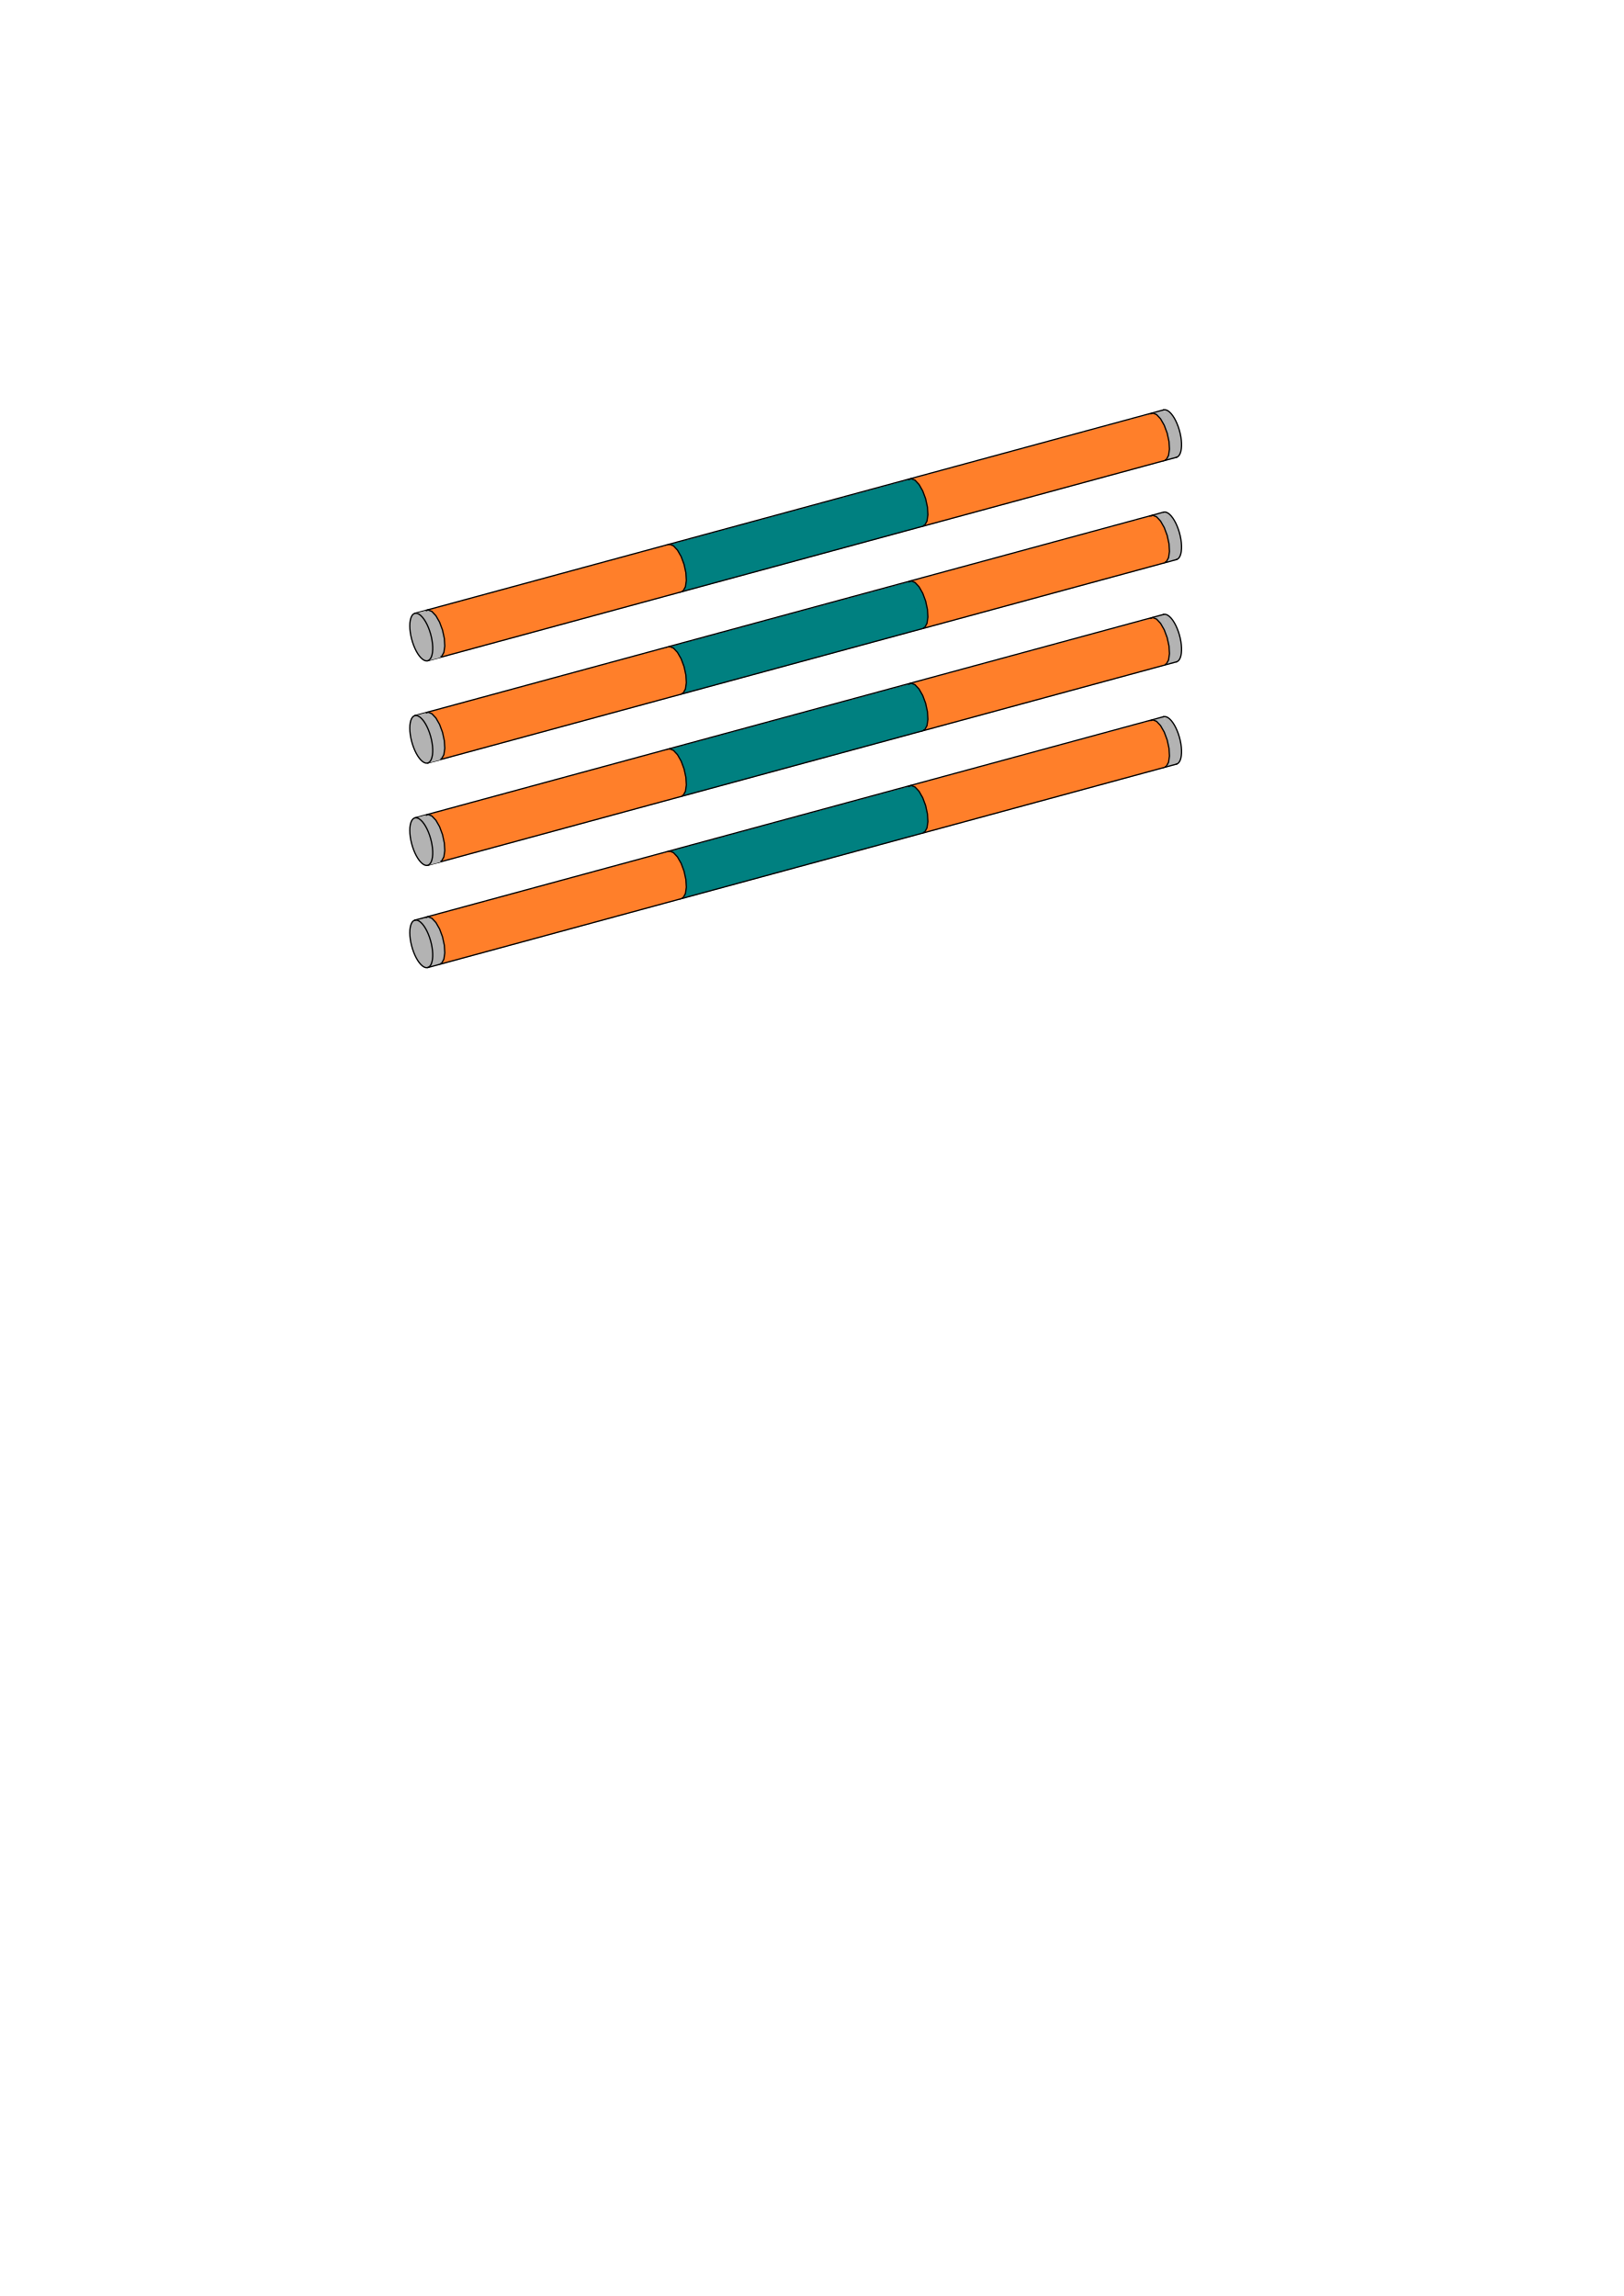
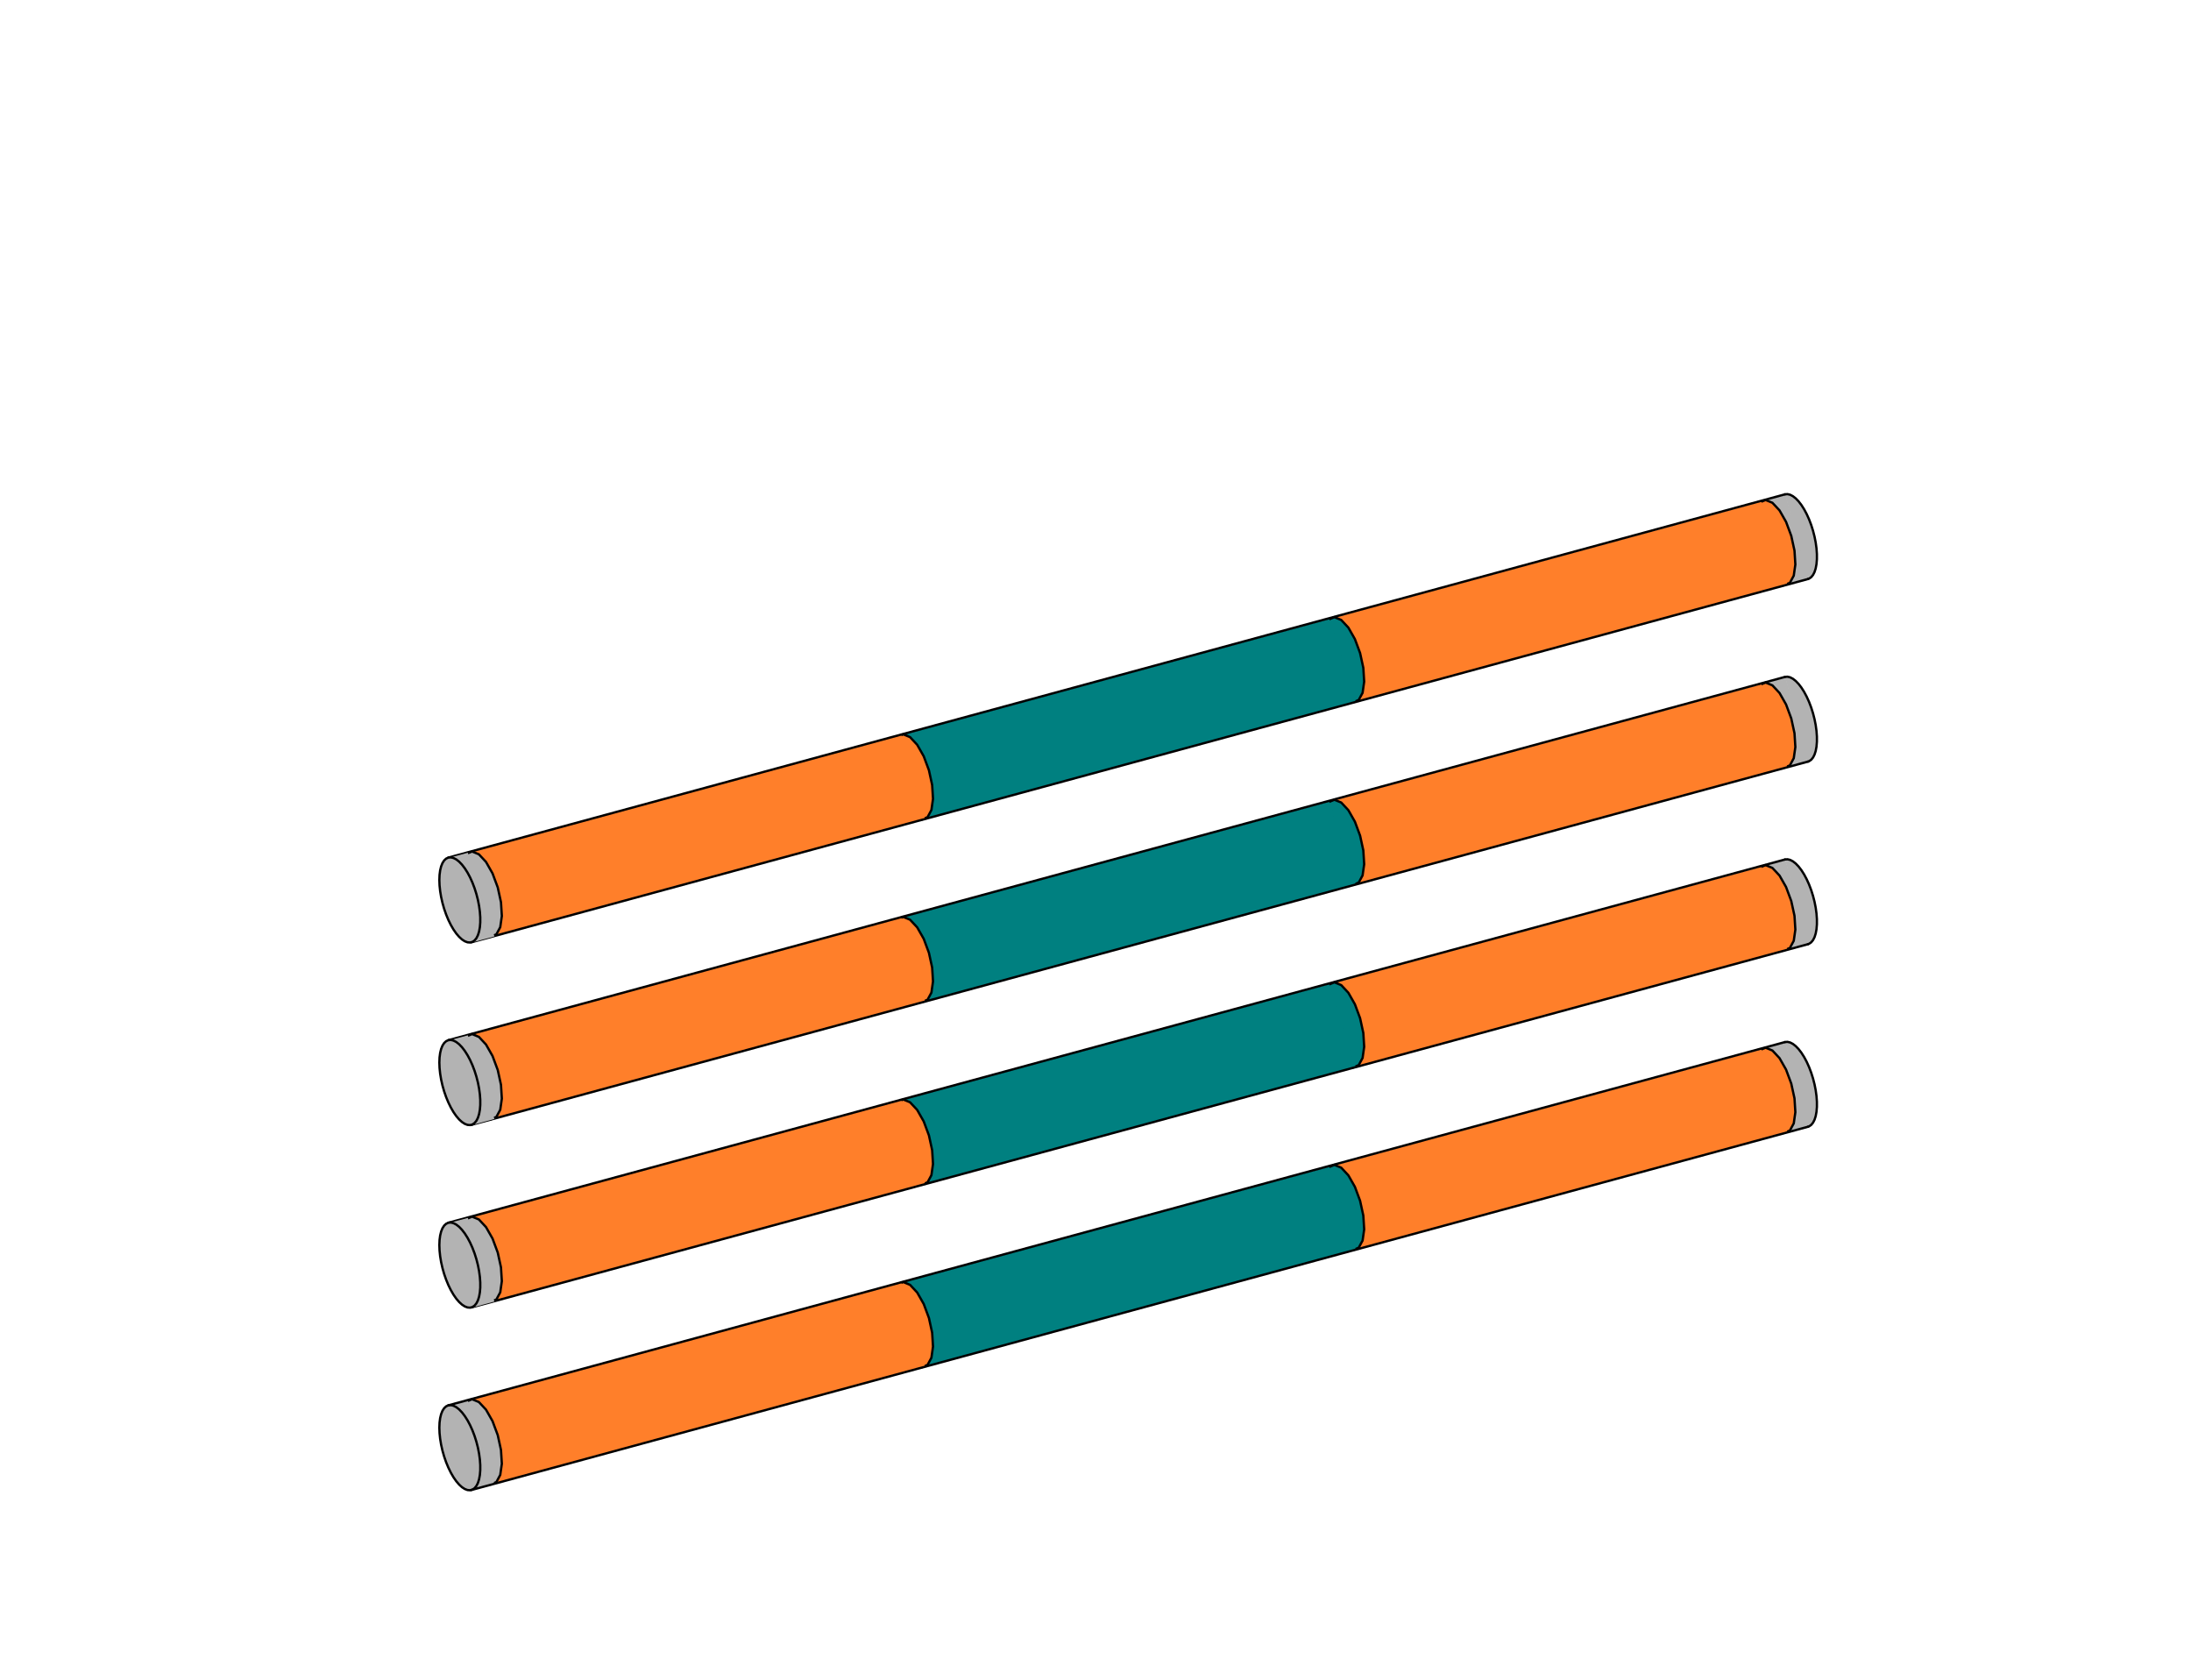
- <svg xmlns="http://www.w3.org/2000/svg" viewBox="0 0 793.701 1122.52" width="793.701" height="1122.52" version="1.1" id="svg43610">
+ <svg xmlns="http://www.w3.org/2000/svg" viewBox="80 270 600 50" width="300" height="230" version="1.1" id="svg43610">
  <defs id="defs42954">
    <marker id="DistanceX" orient="auto" refX="0.0" refY="0.0" style="overflow:visible">
      <path d="M 3,-3 L -3,3 M 0,-5 L  0,5" style="stroke:#000000; stroke-width:0.5" id="path42941" />
    </marker>
    <pattern id="Hatch" patternUnits="userSpaceOnUse" width="8" height="8" x="0" y="0">
      <path d="M8 4 l-4,4" stroke="#000000" stroke-width="0.25" linecap="square" id="path42944" />
      <path d="M6 2 l-4,4" stroke="#000000" stroke-width="0.25" linecap="square" id="path42946" />
      <path d="M4 0 l-4,4" stroke="#000000" stroke-width="0.25" linecap="square" id="path42948" />
    </pattern>
    <symbol id="*Model_Space" />
    <symbol id="*Paper_Space" />
    <symbol id="*Paper_Space0" />
  </defs>
  <g id="g43606">
    <g id="g44132" style="fill:#b3b3b3">
      <path id="path44127" style="fill:#b3b3b3;stroke:#000000;stroke-width:0.631;stroke-opacity:0;stroke-dasharray:none" d="M 562.354 202.367 L 569.502 225.203 L 575.502 223.572 L 568.979 200.568 L 562.354 202.367 z " />
      <path d="m 568.808,200.38 0.015,-0.004 0.678,-0.057 0.725,0.17 0.759,0.393 0.778,0.609 0.782,0.813 0.77,1.002 0.744,1.17 0.703,1.316 0.649,1.437 0.581,1.529 0.503,1.592 0.415,1.623 0.318,1.623 0.216,1.592 0.109,1.529 v 1.437 l -0.109,1.317 -0.216,1.171 -0.318,1.002 -0.415,0.814 -0.503,0.61 -0.581,0.394 -0.301,0.109" style="fill:#b3b3b3;stroke:#000000;stroke-width:0.631;stroke-linecap:round;stroke-dasharray:none" id="path43598" />
    </g>
    <g id="g44132-4" style="fill:#b3b3b3" transform="translate(9.0500832e-5,50.0001)">
      <path id="path44127-1" style="fill:#b3b3b3;stroke:#000000;stroke-width:0.631;stroke-dasharray:none;stroke-opacity:0" d="m 562.354,202.367 7.148,22.836 6,-1.631 -6.523,-23.004 z" />
      <path d="m 568.808,200.38 0.015,-0.004 0.678,-0.057 0.725,0.17 0.759,0.393 0.778,0.609 0.782,0.813 0.77,1.002 0.744,1.17 0.703,1.316 0.649,1.437 0.581,1.529 0.503,1.592 0.415,1.623 0.318,1.623 0.216,1.592 0.109,1.529 v 1.437 l -0.109,1.317 -0.216,1.171 -0.318,1.002 -0.415,0.814 -0.503,0.61 -0.581,0.394 -0.301,0.109" style="fill:#b3b3b3;stroke:#000000;stroke-width:0.631;stroke-linecap:round;stroke-dasharray:none" id="path43598-5" />
    </g>
    <g id="g44132-7" style="fill:#b3b3b3" transform="translate(9.0500832e-5,100.0001)">
      <path id="path44127-7" style="fill:#b3b3b3;stroke:#000000;stroke-width:0.631;stroke-dasharray:none;stroke-opacity:0" d="m 562.354,202.367 7.148,22.836 6,-1.631 -6.523,-23.004 z" />
      <path d="m 568.808,200.38 0.015,-0.004 0.678,-0.057 0.725,0.17 0.759,0.393 0.778,0.609 0.782,0.813 0.77,1.002 0.744,1.17 0.703,1.316 0.649,1.437 0.581,1.529 0.503,1.592 0.415,1.623 0.318,1.623 0.216,1.592 0.109,1.529 v 1.437 l -0.109,1.317 -0.216,1.171 -0.318,1.002 -0.415,0.814 -0.503,0.61 -0.581,0.394 -0.301,0.109" style="fill:#b3b3b3;stroke:#000000;stroke-width:0.631;stroke-linecap:round;stroke-dasharray:none" id="path43598-6" />
    </g>
    <g id="g44132-3" style="fill:#b3b3b3" transform="translate(9.0500832e-5,150.0001)">
      <path id="path44127-3" style="fill:#b3b3b3;stroke:#000000;stroke-width:0.631;stroke-dasharray:none;stroke-opacity:0" d="m 562.354,202.367 7.148,22.836 6,-1.631 -6.523,-23.004 z" />
      <path d="m 568.808,200.38 0.015,-0.004 0.678,-0.057 0.725,0.17 0.759,0.393 0.778,0.609 0.782,0.813 0.77,1.002 0.744,1.17 0.703,1.316 0.649,1.437 0.581,1.529 0.503,1.592 0.415,1.623 0.318,1.623 0.216,1.592 0.109,1.529 v 1.437 l -0.109,1.317 -0.216,1.171 -0.318,1.002 -0.415,0.814 -0.503,0.61 -0.581,0.394 -0.301,0.109" style="fill:#b3b3b3;stroke:#000000;stroke-width:0.631;stroke-linecap:round;stroke-dasharray:none" id="path43598-2" />
    </g>
    <g id="b4-s3">
      <g id="g44136" style="fill:#ff7f2a">
        <path d="m 571.418,215.802 -0.884,-4.05 -1.424,-3.83 -1.793,-3.147 -1.945,-2.085 -1.862,-0.772 -1.555,0.635 -1.061,1.965 -0.438,3.058 0.237,3.782 0.884,4.05 1.424,3.83 1.793,3.147 1.945,2.085 1.862,0.772 1.555,-0.635 1.061,-1.965 0.438,-3.058 -0.237,-3.782" style="fill:#ff7f2a;stroke:#000000;stroke-linecap:round;stroke-width:0.631;stroke-dasharray:none" id="path43586" />
        <path id="path44124" style="fill:#ff7f2a;stroke:#000000;stroke-width:0.631;stroke-opacity:0;stroke-dasharray:none" d="M 562.354 202.367 L 444.006 234.494 L 451.307 257.324 L 569.502 225.203 L 562.354 202.367 z " />
      </g>
      <g id="g44136-2" style="fill:#ff7f2a" transform="translate(9.0500832e-5,50.0001)">
        <path d="m 571.418,215.802 -0.884,-4.05 -1.424,-3.83 -1.793,-3.147 -1.945,-2.085 -1.862,-0.772 -1.555,0.635 -1.061,1.965 -0.438,3.058 0.237,3.782 0.884,4.05 1.424,3.83 1.793,3.147 1.945,2.085 1.862,0.772 1.555,-0.635 1.061,-1.965 0.438,-3.058 -0.237,-3.782" style="fill:#ff7f2a;stroke:#000000;stroke-width:0.631;stroke-linecap:round;stroke-dasharray:none" id="path43586-9" />
        <path id="path44124-0" style="fill:#ff7f2a;stroke:#000000;stroke-width:0.631;stroke-dasharray:none;stroke-opacity:0" d="m 562.354,202.367 -118.348,32.127 7.301,22.83 118.195,-32.121 z" />
      </g>
      <g id="g44136-22" style="fill:#ff7f2a" transform="translate(9.0500832e-5,100.0001)">
        <path d="m 571.418,215.802 -0.884,-4.05 -1.424,-3.83 -1.793,-3.147 -1.945,-2.085 -1.862,-0.772 -1.555,0.635 -1.061,1.965 -0.438,3.058 0.237,3.782 0.884,4.05 1.424,3.83 1.793,3.147 1.945,2.085 1.862,0.772 1.555,-0.635 1.061,-1.965 0.438,-3.058 -0.237,-3.782" style="fill:#ff7f2a;stroke:#000000;stroke-width:0.631;stroke-linecap:round;stroke-dasharray:none" id="path43586-0" />
        <path id="path44124-7" style="fill:#ff7f2a;stroke:#000000;stroke-width:0.631;stroke-dasharray:none;stroke-opacity:0" d="m 562.354,202.367 -118.348,32.127 7.301,22.83 118.195,-32.121 z" />
      </g>
      <g id="g44136-9" style="fill:#ff7f2a" transform="translate(9.0500832e-5,150.0001)">
        <path d="m 571.418,215.802 -0.884,-4.05 -1.424,-3.83 -1.793,-3.147 -1.945,-2.085 -1.862,-0.772 -1.555,0.635 -1.061,1.965 -0.438,3.058 0.237,3.782 0.884,4.05 1.424,3.83 1.793,3.147 1.945,2.085 1.862,0.772 1.555,-0.635 1.061,-1.965 0.438,-3.058 -0.237,-3.782" style="fill:#ff7f2a;stroke:#000000;stroke-width:0.631;stroke-linecap:round;stroke-dasharray:none" id="path43586-3" />
        <path id="path44124-9" style="fill:#ff7f2a;stroke:#000000;stroke-width:0.631;stroke-dasharray:none;stroke-opacity:0" d="m 562.354,202.367 -118.348,32.127 7.301,22.83 118.195,-32.121 z" />
      </g>
    </g>
    <g id="b4-s2">
      <g id="g44140" style="fill:#008080">
        <path d="m 453.342,247.893 -0.884,-4.05 -1.424,-3.83 -1.793,-3.147 -1.945,-2.085 -1.862,-0.772 -1.555,0.635 -1.061,1.965 -0.438,3.058 0.237,3.782 0.884,4.05 1.424,3.83 1.793,3.147 1.945,2.085 1.862,0.772 1.555,-0.635 1.061,-1.965 0.438,-3.058 -0.237,-3.782" style="fill:#008080;stroke:#000000;stroke-linecap:round;stroke-width:0.631;stroke-dasharray:none" id="path43590" />
        <path id="path44121" style="fill:#008080;stroke:#000000;stroke-width:0.631;stroke-opacity:0;stroke-dasharray:none" d="M 451.307 257.324 L 444.006 234.494 L 326.842 266.299 L 333.354 289.379 L 451.307 257.324 z " />
      </g>
      <g id="g44140-5" style="fill:#008080" transform="translate(9.0500832e-5,50.0001)">
        <path d="m 453.342,247.893 -0.884,-4.05 -1.424,-3.83 -1.793,-3.147 -1.945,-2.085 -1.862,-0.772 -1.555,0.635 -1.061,1.965 -0.438,3.058 0.237,3.782 0.884,4.05 1.424,3.83 1.793,3.147 1.945,2.085 1.862,0.772 1.555,-0.635 1.061,-1.965 0.438,-3.058 -0.237,-3.782" style="fill:#008080;stroke:#000000;stroke-width:0.631;stroke-linecap:round;stroke-dasharray:none" id="path43590-6" />
        <path id="path44121-7" style="fill:#008080;stroke:#000000;stroke-width:0.631;stroke-dasharray:none;stroke-opacity:0" d="m 451.307,257.324 -7.301,-22.83 -117.164,31.805 6.512,23.08 z" />
      </g>
      <g id="g44140-4" style="fill:#008080" transform="translate(9.0500832e-5,100.0001)">
        <path d="m 453.342,247.893 -0.884,-4.05 -1.424,-3.83 -1.793,-3.147 -1.945,-2.085 -1.862,-0.772 -1.555,0.635 -1.061,1.965 -0.438,3.058 0.237,3.782 0.884,4.05 1.424,3.83 1.793,3.147 1.945,2.085 1.862,0.772 1.555,-0.635 1.061,-1.965 0.438,-3.058 -0.237,-3.782" style="fill:#008080;stroke:#000000;stroke-width:0.631;stroke-linecap:round;stroke-dasharray:none" id="path43590-3" />
        <path id="path44121-5" style="fill:#008080;stroke:#000000;stroke-width:0.631;stroke-dasharray:none;stroke-opacity:0" d="m 451.307,257.324 -7.301,-22.83 -117.164,31.805 6.512,23.08 z" />
      </g>
      <g id="g44140-3" style="fill:#008080" transform="translate(9.0500832e-5,150.0001)">
        <path d="m 453.342,247.893 -0.884,-4.05 -1.424,-3.83 -1.793,-3.147 -1.945,-2.085 -1.862,-0.772 -1.555,0.635 -1.061,1.965 -0.438,3.058 0.237,3.782 0.884,4.05 1.424,3.83 1.793,3.147 1.945,2.085 1.862,0.772 1.555,-0.635 1.061,-1.965 0.438,-3.058 -0.237,-3.782" style="fill:#008080;stroke:#000000;stroke-width:0.631;stroke-linecap:round;stroke-dasharray:none" id="path43590-2" />
        <path id="path44121-3" style="fill:#008080;stroke:#000000;stroke-width:0.631;stroke-dasharray:none;stroke-opacity:0" d="m 451.307,257.324 -7.301,-22.83 -117.164,31.805 6.512,23.08 z" />
      </g>
    </g>
    <g id="b4-s1">
      <g id="g44144" style="fill:#ff7f2a">
        <path d="m 335.266,279.983 -0.884,-4.05 -1.424,-3.83 -1.793,-3.147 -1.945,-2.085 -1.862,-0.772 -1.555,0.635 -1.061,1.965 -0.438,3.058 0.237,3.782 0.884,4.05 1.424,3.83 1.793,3.147 1.945,2.085 1.862,0.772 1.555,-0.635 1.061,-1.965 0.438,-3.058 -0.237,-3.782" style="fill:#ff7f2a;stroke:#000000;stroke-linecap:round;stroke-width:0.631;stroke-dasharray:none" id="path43592" />
        <path id="path44118" style="fill:#ff7f2a;stroke:#000000;stroke-width:0.631;stroke-opacity:0;stroke-dasharray:none" d="M 333.354 289.379 L 326.842 266.299 L 208.113 298.529 L 215.393 321.436 L 333.354 289.379 z " />
      </g>
      <g id="g44144-0" style="fill:#ff7f2a" transform="translate(9.0500832e-5,50.0001)">
        <path d="m 335.266,279.983 -0.884,-4.05 -1.424,-3.83 -1.793,-3.147 -1.945,-2.085 -1.862,-0.772 -1.555,0.635 -1.061,1.965 -0.438,3.058 0.237,3.782 0.884,4.05 1.424,3.83 1.793,3.147 1.945,2.085 1.862,0.772 1.555,-0.635 1.061,-1.965 0.438,-3.058 -0.237,-3.782" style="fill:#ff7f2a;stroke:#000000;stroke-width:0.631;stroke-linecap:round;stroke-dasharray:none" id="path43592-0" />
        <path id="path44118-1" style="fill:#ff7f2a;stroke:#000000;stroke-width:0.631;stroke-dasharray:none;stroke-opacity:0" d="m 333.354,289.379 -6.512,-23.08 -118.729,32.23 7.279,22.906 z" />
      </g>
      <g id="g44144-4" style="fill:#ff7f2a" transform="translate(9.0500832e-5,100.0001)">
        <path d="m 335.266,279.983 -0.884,-4.05 -1.424,-3.83 -1.793,-3.147 -1.945,-2.085 -1.862,-0.772 -1.555,0.635 -1.061,1.965 -0.438,3.058 0.237,3.782 0.884,4.05 1.424,3.83 1.793,3.147 1.945,2.085 1.862,0.772 1.555,-0.635 1.061,-1.965 0.438,-3.058 -0.237,-3.782" style="fill:#ff7f2a;stroke:#000000;stroke-width:0.631;stroke-linecap:round;stroke-dasharray:none" id="path43592-6" />
        <path id="path44118-13" style="fill:#ff7f2a;stroke:#000000;stroke-width:0.631;stroke-dasharray:none;stroke-opacity:0" d="m 333.354,289.379 -6.512,-23.08 -118.729,32.23 7.279,22.906 z" />
      </g>
      <g id="g44144-3" style="fill:#ff7f2a" transform="translate(9.0500832e-5,150.0001)">
        <path d="m 335.266,279.983 -0.884,-4.05 -1.424,-3.83 -1.793,-3.147 -1.945,-2.085 -1.862,-0.772 -1.555,0.635 -1.061,1.965 -0.438,3.058 0.237,3.782 0.884,4.05 1.424,3.83 1.793,3.147 1.945,2.085 1.862,0.772 1.555,-0.635 1.061,-1.965 0.438,-3.058 -0.237,-3.782" style="fill:#ff7f2a;stroke:#000000;stroke-width:0.631;stroke-linecap:round;stroke-dasharray:none" id="path43592-8" />
        <path id="path44118-9" style="fill:#ff7f2a;stroke:#000000;stroke-width:0.631;stroke-dasharray:none;stroke-opacity:0" d="m 333.354,289.379 -6.512,-23.08 -118.729,32.23 7.279,22.906 z" />
      </g>
    </g>
    <g id="g44149-6" style="fill:#b3b3b3" transform="translate(9.0500832e-5,150.0001)">
      <path d="m 217.19,312.074 -0.884,-4.05 -1.424,-3.83 -1.793,-3.147 -1.945,-2.085 -1.862,-0.772 -1.555,0.635 -1.061,1.965 -0.438,3.058 0.237,3.782 0.884,4.05 1.424,3.83 1.793,3.147 1.945,2.085 1.862,0.772 1.555,-0.635 1.061,-1.965 0.438,-3.058 -0.237,-3.782" style="fill:#b3b3b3;stroke:#000000;stroke-width:0.631;stroke-linecap:round;stroke-dasharray:none" id="path43588-6" />
      <path id="path43739-22" style="fill:#b3b3b3;stroke:#000000;stroke-width:0.631;stroke-dasharray:none;stroke-opacity:0" d="m 215.393,321.436 -7.279,-22.906 -5.182,1.406 6.42,23.143 z" />
      <path d="m 200.315,305.982 0.055,-1.38 0.163,-1.247 0.268,-1.089 0.367,-0.91 0.46,-0.714 0.543,-0.503 0.616,-0.283 0.678,-0.057 0.725,0.17 0.759,0.393 0.778,0.609 0.782,0.813 0.77,1.002 0.744,1.17 0.703,1.316 0.649,1.437 0.581,1.529 0.503,1.592 0.415,1.623 0.318,1.623 0.216,1.592 0.109,1.529 v 1.437 l -0.109,1.317 -0.216,1.171 -0.318,1.002 -0.415,0.814 -0.503,0.61 -0.581,0.394 -0.649,0.17 -0.703,-0.056 -0.744,-0.282 -0.77,-0.502 -0.782,-0.713 -0.778,-0.91 -0.759,-1.089 -0.725,-1.246 -0.678,-1.38 -0.616,-1.486 -0.543,-1.564 -0.46,-1.611 -0.367,-1.627 -0.268,-1.611 -0.163,-1.564 -0.055,-1.487" style="fill:#b3b3b3;stroke:#000000;stroke-width:0.631;stroke-linecap:round;stroke-dasharray:none" id="path43600-5" />
    </g>
    <path style="fill:none;stroke:#000000;stroke-width:0.631;stroke-linecap:round;stroke-dasharray:none" d="m 575.111,223.57 -366.036,99.48" id="path43594" />
    <path style="fill:none;stroke:#000000;stroke-width:0.631;stroke-linecap:round;stroke-dasharray:none" d="m 202.772,299.86 366.037,-99.481" id="path43596" />
    <path style="fill:none;stroke:#000000;stroke-width:0.631;stroke-linecap:round;stroke-dasharray:none" d="m 575.111,323.57 -366.036,99.48" id="path43594-0" />
    <path style="fill:none;stroke:#000000;stroke-width:0.631;stroke-linecap:round;stroke-dasharray:none" d="m 202.772,399.86 366.037,-99.481" id="path43596-2" />
    <path style="fill:none;stroke:#000000;stroke-width:0.631;stroke-linecap:round;stroke-dasharray:none" d="m 575.111,373.57 -366.036,99.48" id="path43594-8" />
    <path style="fill:none;stroke:#000000;stroke-width:0.631;stroke-linecap:round;stroke-dasharray:none" d="m 202.772,449.86 366.037,-99.481" id="path43596-8" />
    <path style="fill:none;stroke:#000000;stroke-width:0.631;stroke-linecap:round;stroke-dasharray:none" d="m 575.111,273.57 -366.036,99.48" id="path43594-2" />
    <path style="fill:none;stroke:#000000;stroke-width:0.631;stroke-linecap:round;stroke-dasharray:none" d="m 202.772,349.86 366.037,-99.481" id="path43596-7" />
    <g id="g44149" style="fill:#b3b3b3">
      <path d="m 217.19,312.074 -0.884,-4.05 -1.424,-3.83 -1.793,-3.147 -1.945,-2.085 -1.862,-0.772 -1.555,0.635 -1.061,1.965 -0.438,3.058 0.237,3.782 0.884,4.05 1.424,3.83 1.793,3.147 1.945,2.085 1.862,0.772 1.555,-0.635 1.061,-1.965 0.438,-3.058 -0.237,-3.782" style="fill:#b3b3b3;stroke:#000000;stroke-linecap:round;stroke-width:0.631;stroke-dasharray:none" id="path43588" />
      <path id="path43739" style="fill:#b3b3b3;stroke:#000000;stroke-width:0.631;stroke-opacity:0;stroke-dasharray:none" d="M 215.393 321.436 L 208.113 298.529 L 202.932 299.936 L 209.352 323.078 L 215.393 321.436 z " />
      <path d="m 200.315,305.982 0.055,-1.38 0.163,-1.247 0.268,-1.089 0.367,-0.91 0.46,-0.714 0.543,-0.503 0.616,-0.283 0.678,-0.057 0.725,0.17 0.759,0.393 0.778,0.609 0.782,0.813 0.77,1.002 0.744,1.17 0.703,1.316 0.649,1.437 0.581,1.529 0.503,1.592 0.415,1.623 0.318,1.623 0.216,1.592 0.109,1.529 v 1.437 l -0.109,1.317 -0.216,1.171 -0.318,1.002 -0.415,0.814 -0.503,0.61 -0.581,0.394 -0.649,0.17 -0.703,-0.056 -0.744,-0.282 -0.77,-0.502 -0.782,-0.713 -0.778,-0.91 -0.759,-1.089 -0.725,-1.246 -0.678,-1.38 -0.616,-1.486 -0.543,-1.564 -0.46,-1.611 -0.367,-1.627 -0.268,-1.611 -0.163,-1.564 -0.055,-1.487" style="fill:#b3b3b3;stroke:#000000;stroke-width:0.631;stroke-linecap:round;stroke-dasharray:none" id="path43600" />
    </g>
    <g id="g44149-5" style="fill:#b3b3b3" transform="translate(9.0500832e-5,50.0001)">
      <path d="m 217.19,312.074 -0.884,-4.05 -1.424,-3.83 -1.793,-3.147 -1.945,-2.085 -1.862,-0.772 -1.555,0.635 -1.061,1.965 -0.438,3.058 0.237,3.782 0.884,4.05 1.424,3.83 1.793,3.147 1.945,2.085 1.862,0.772 1.555,-0.635 1.061,-1.965 0.438,-3.058 -0.237,-3.782" style="fill:#b3b3b3;stroke:#000000;stroke-width:0.631;stroke-linecap:round;stroke-dasharray:none" id="path43588-0" />
      <path id="path43739-9" style="fill:#b3b3b3;stroke:#000000;stroke-width:0.631;stroke-dasharray:none;stroke-opacity:0" d="m 215.393,321.436 -7.279,-22.906 -5.182,1.406 6.42,23.143 z" />
      <path d="m 200.315,305.982 0.055,-1.38 0.163,-1.247 0.268,-1.089 0.367,-0.91 0.46,-0.714 0.543,-0.503 0.616,-0.283 0.678,-0.057 0.725,0.17 0.759,0.393 0.778,0.609 0.782,0.813 0.77,1.002 0.744,1.17 0.703,1.316 0.649,1.437 0.581,1.529 0.503,1.592 0.415,1.623 0.318,1.623 0.216,1.592 0.109,1.529 v 1.437 l -0.109,1.317 -0.216,1.171 -0.318,1.002 -0.415,0.814 -0.503,0.61 -0.581,0.394 -0.649,0.17 -0.703,-0.056 -0.744,-0.282 -0.77,-0.502 -0.782,-0.713 -0.778,-0.91 -0.759,-1.089 -0.725,-1.246 -0.678,-1.38 -0.616,-1.486 -0.543,-1.564 -0.46,-1.611 -0.367,-1.627 -0.268,-1.611 -0.163,-1.564 -0.055,-1.487" style="fill:#b3b3b3;stroke:#000000;stroke-width:0.631;stroke-linecap:round;stroke-dasharray:none" id="path43600-4" />
    </g>
    <g id="g44149-8" style="fill:#b3b3b3" transform="translate(9.0500832e-5,100.0001)">
      <path d="m 217.19,312.074 -0.884,-4.05 -1.424,-3.83 -1.793,-3.147 -1.945,-2.085 -1.862,-0.772 -1.555,0.635 -1.061,1.965 -0.438,3.058 0.237,3.782 0.884,4.05 1.424,3.83 1.793,3.147 1.945,2.085 1.862,0.772 1.555,-0.635 1.061,-1.965 0.438,-3.058 -0.237,-3.782" style="fill:#b3b3b3;stroke:#000000;stroke-width:0.631;stroke-linecap:round;stroke-dasharray:none" id="path43588-5" />
      <path id="path43739-2" style="fill:#b3b3b3;stroke:#000000;stroke-width:0.631;stroke-dasharray:none;stroke-opacity:0" d="m 215.393,321.436 -7.279,-22.906 -5.182,1.406 6.42,23.143 z" />
      <path d="m 200.315,305.982 0.055,-1.38 0.163,-1.247 0.268,-1.089 0.367,-0.91 0.46,-0.714 0.543,-0.503 0.616,-0.283 0.678,-0.057 0.725,0.17 0.759,0.393 0.778,0.609 0.782,0.813 0.77,1.002 0.744,1.17 0.703,1.316 0.649,1.437 0.581,1.529 0.503,1.592 0.415,1.623 0.318,1.623 0.216,1.592 0.109,1.529 v 1.437 l -0.109,1.317 -0.216,1.171 -0.318,1.002 -0.415,0.814 -0.503,0.61 -0.581,0.394 -0.649,0.17 -0.703,-0.056 -0.744,-0.282 -0.77,-0.502 -0.782,-0.713 -0.778,-0.91 -0.759,-1.089 -0.725,-1.246 -0.678,-1.38 -0.616,-1.486 -0.543,-1.564 -0.46,-1.611 -0.367,-1.627 -0.268,-1.611 -0.163,-1.564 -0.055,-1.487" style="fill:#b3b3b3;stroke:#000000;stroke-width:0.631;stroke-linecap:round;stroke-dasharray:none" id="path43600-2" />
    </g>
  </g>
  <g id="g43608" />
</svg>
